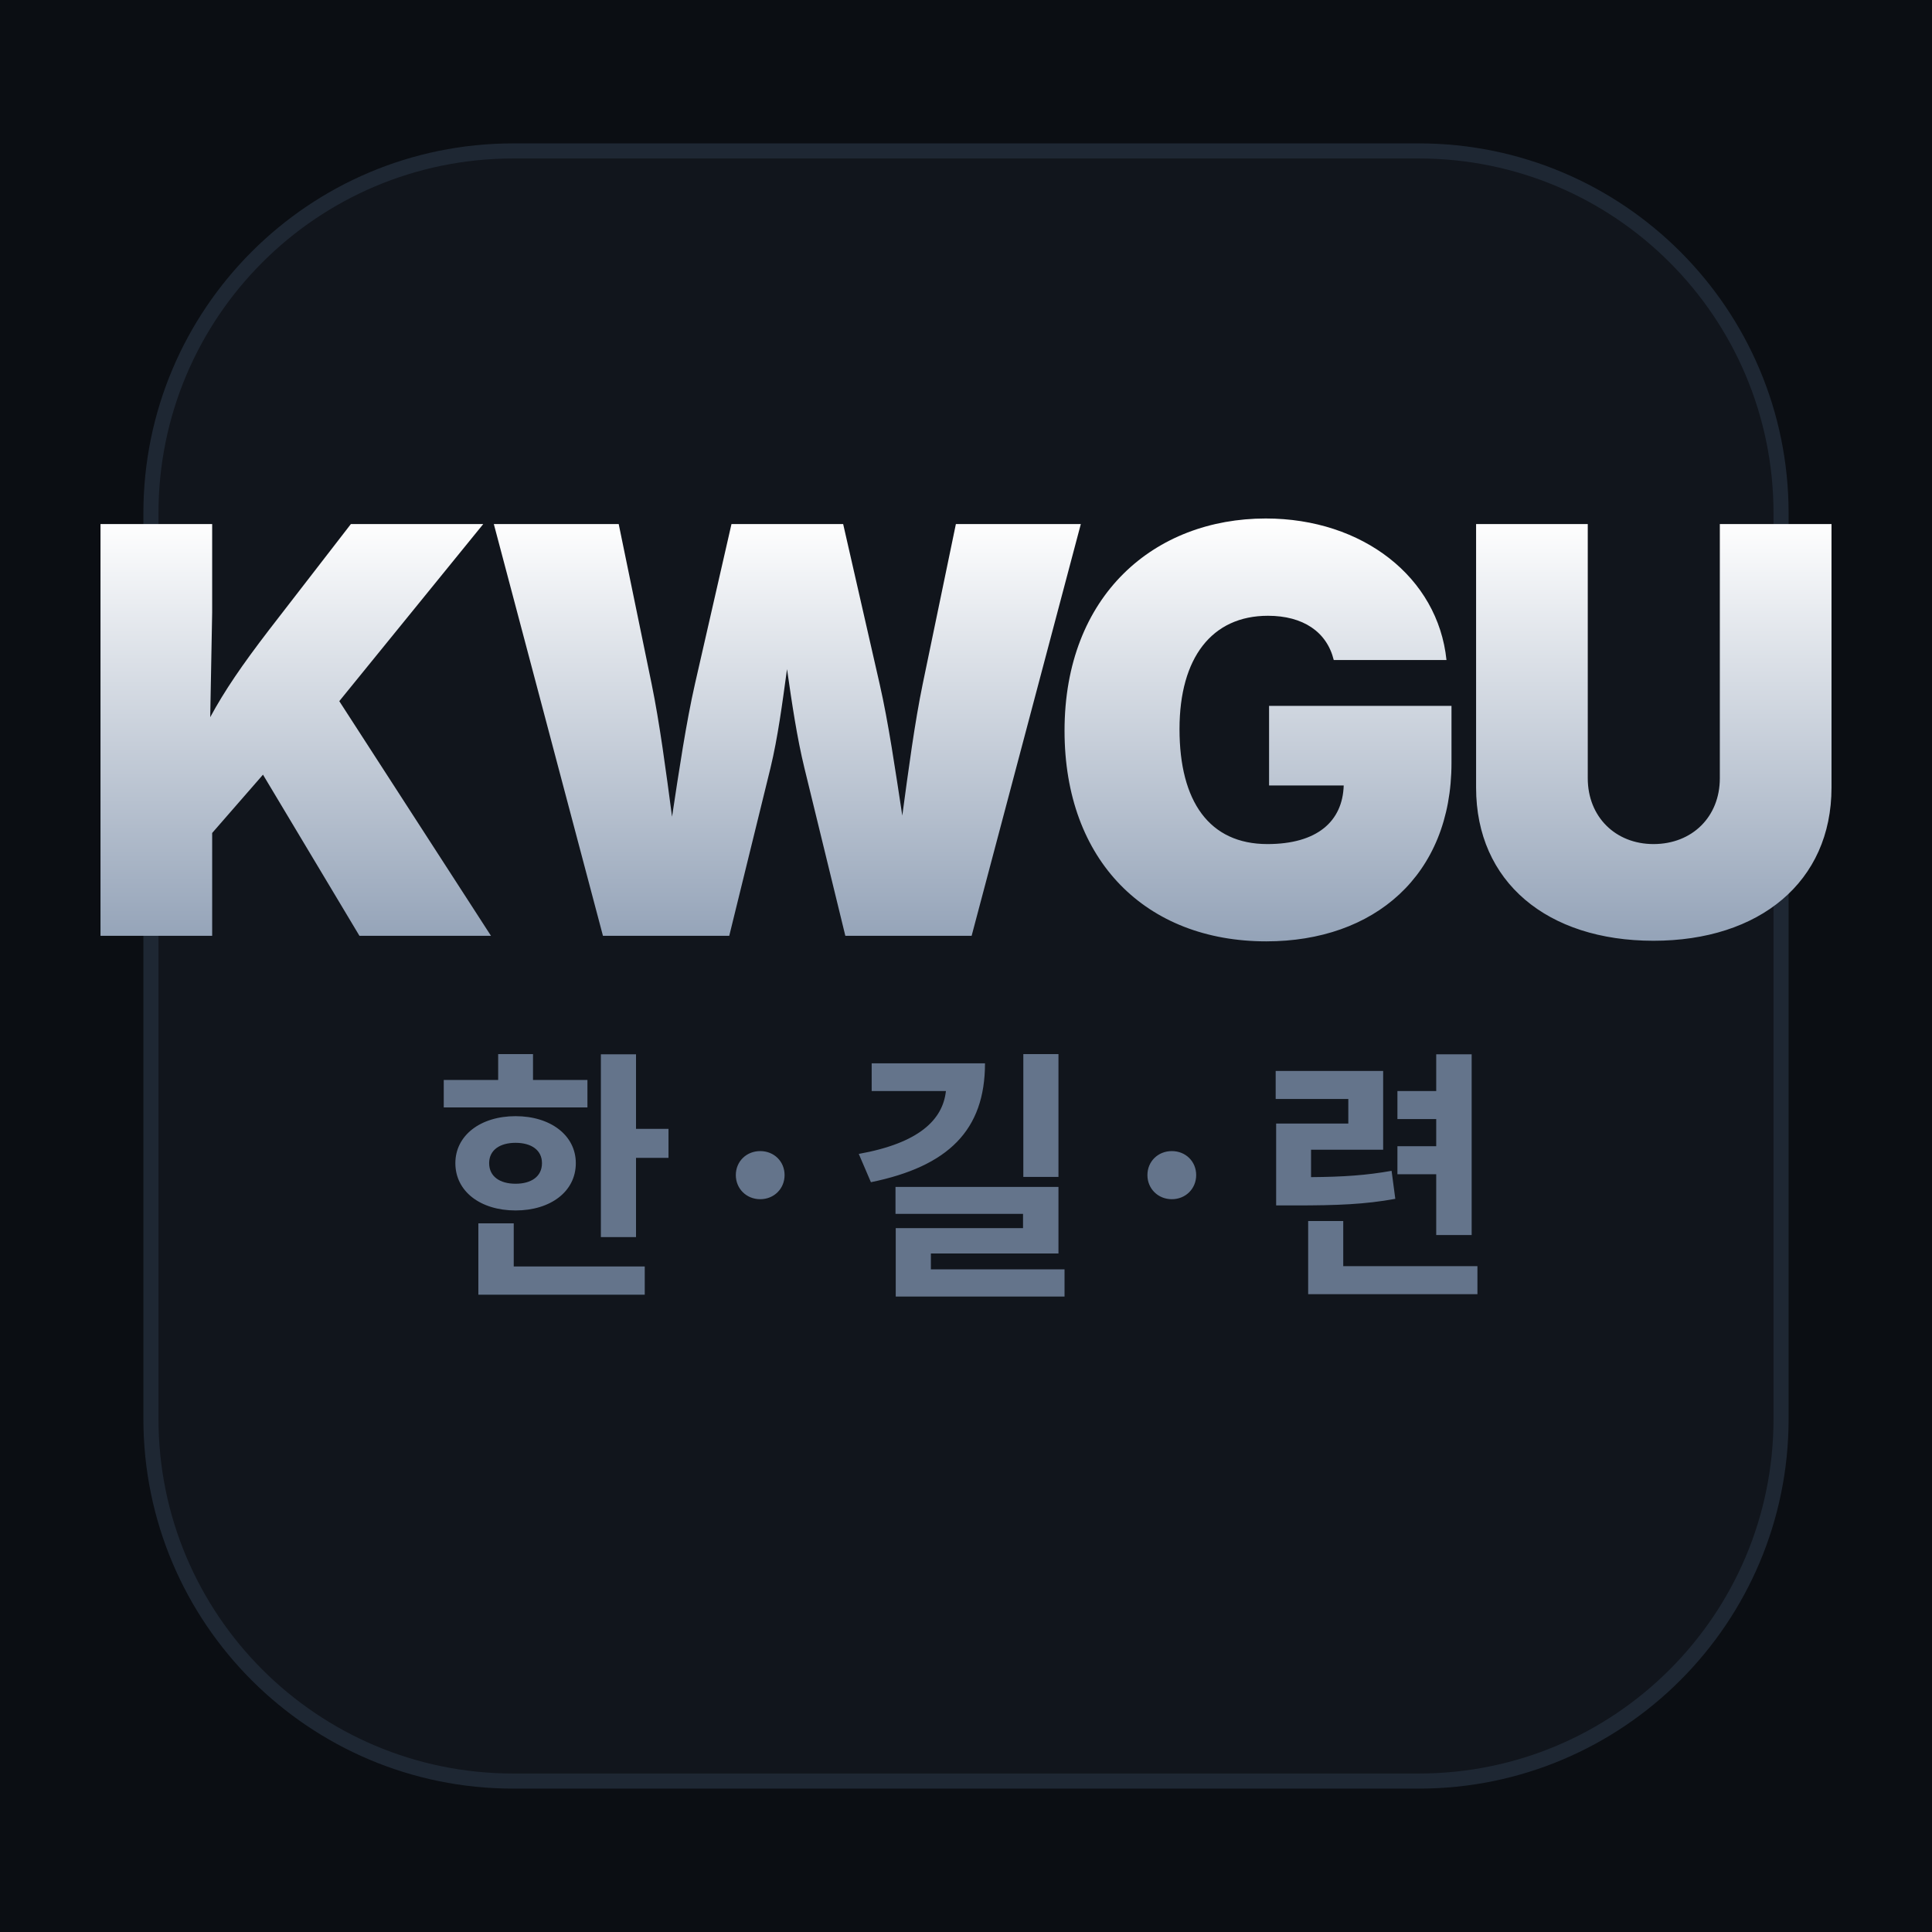
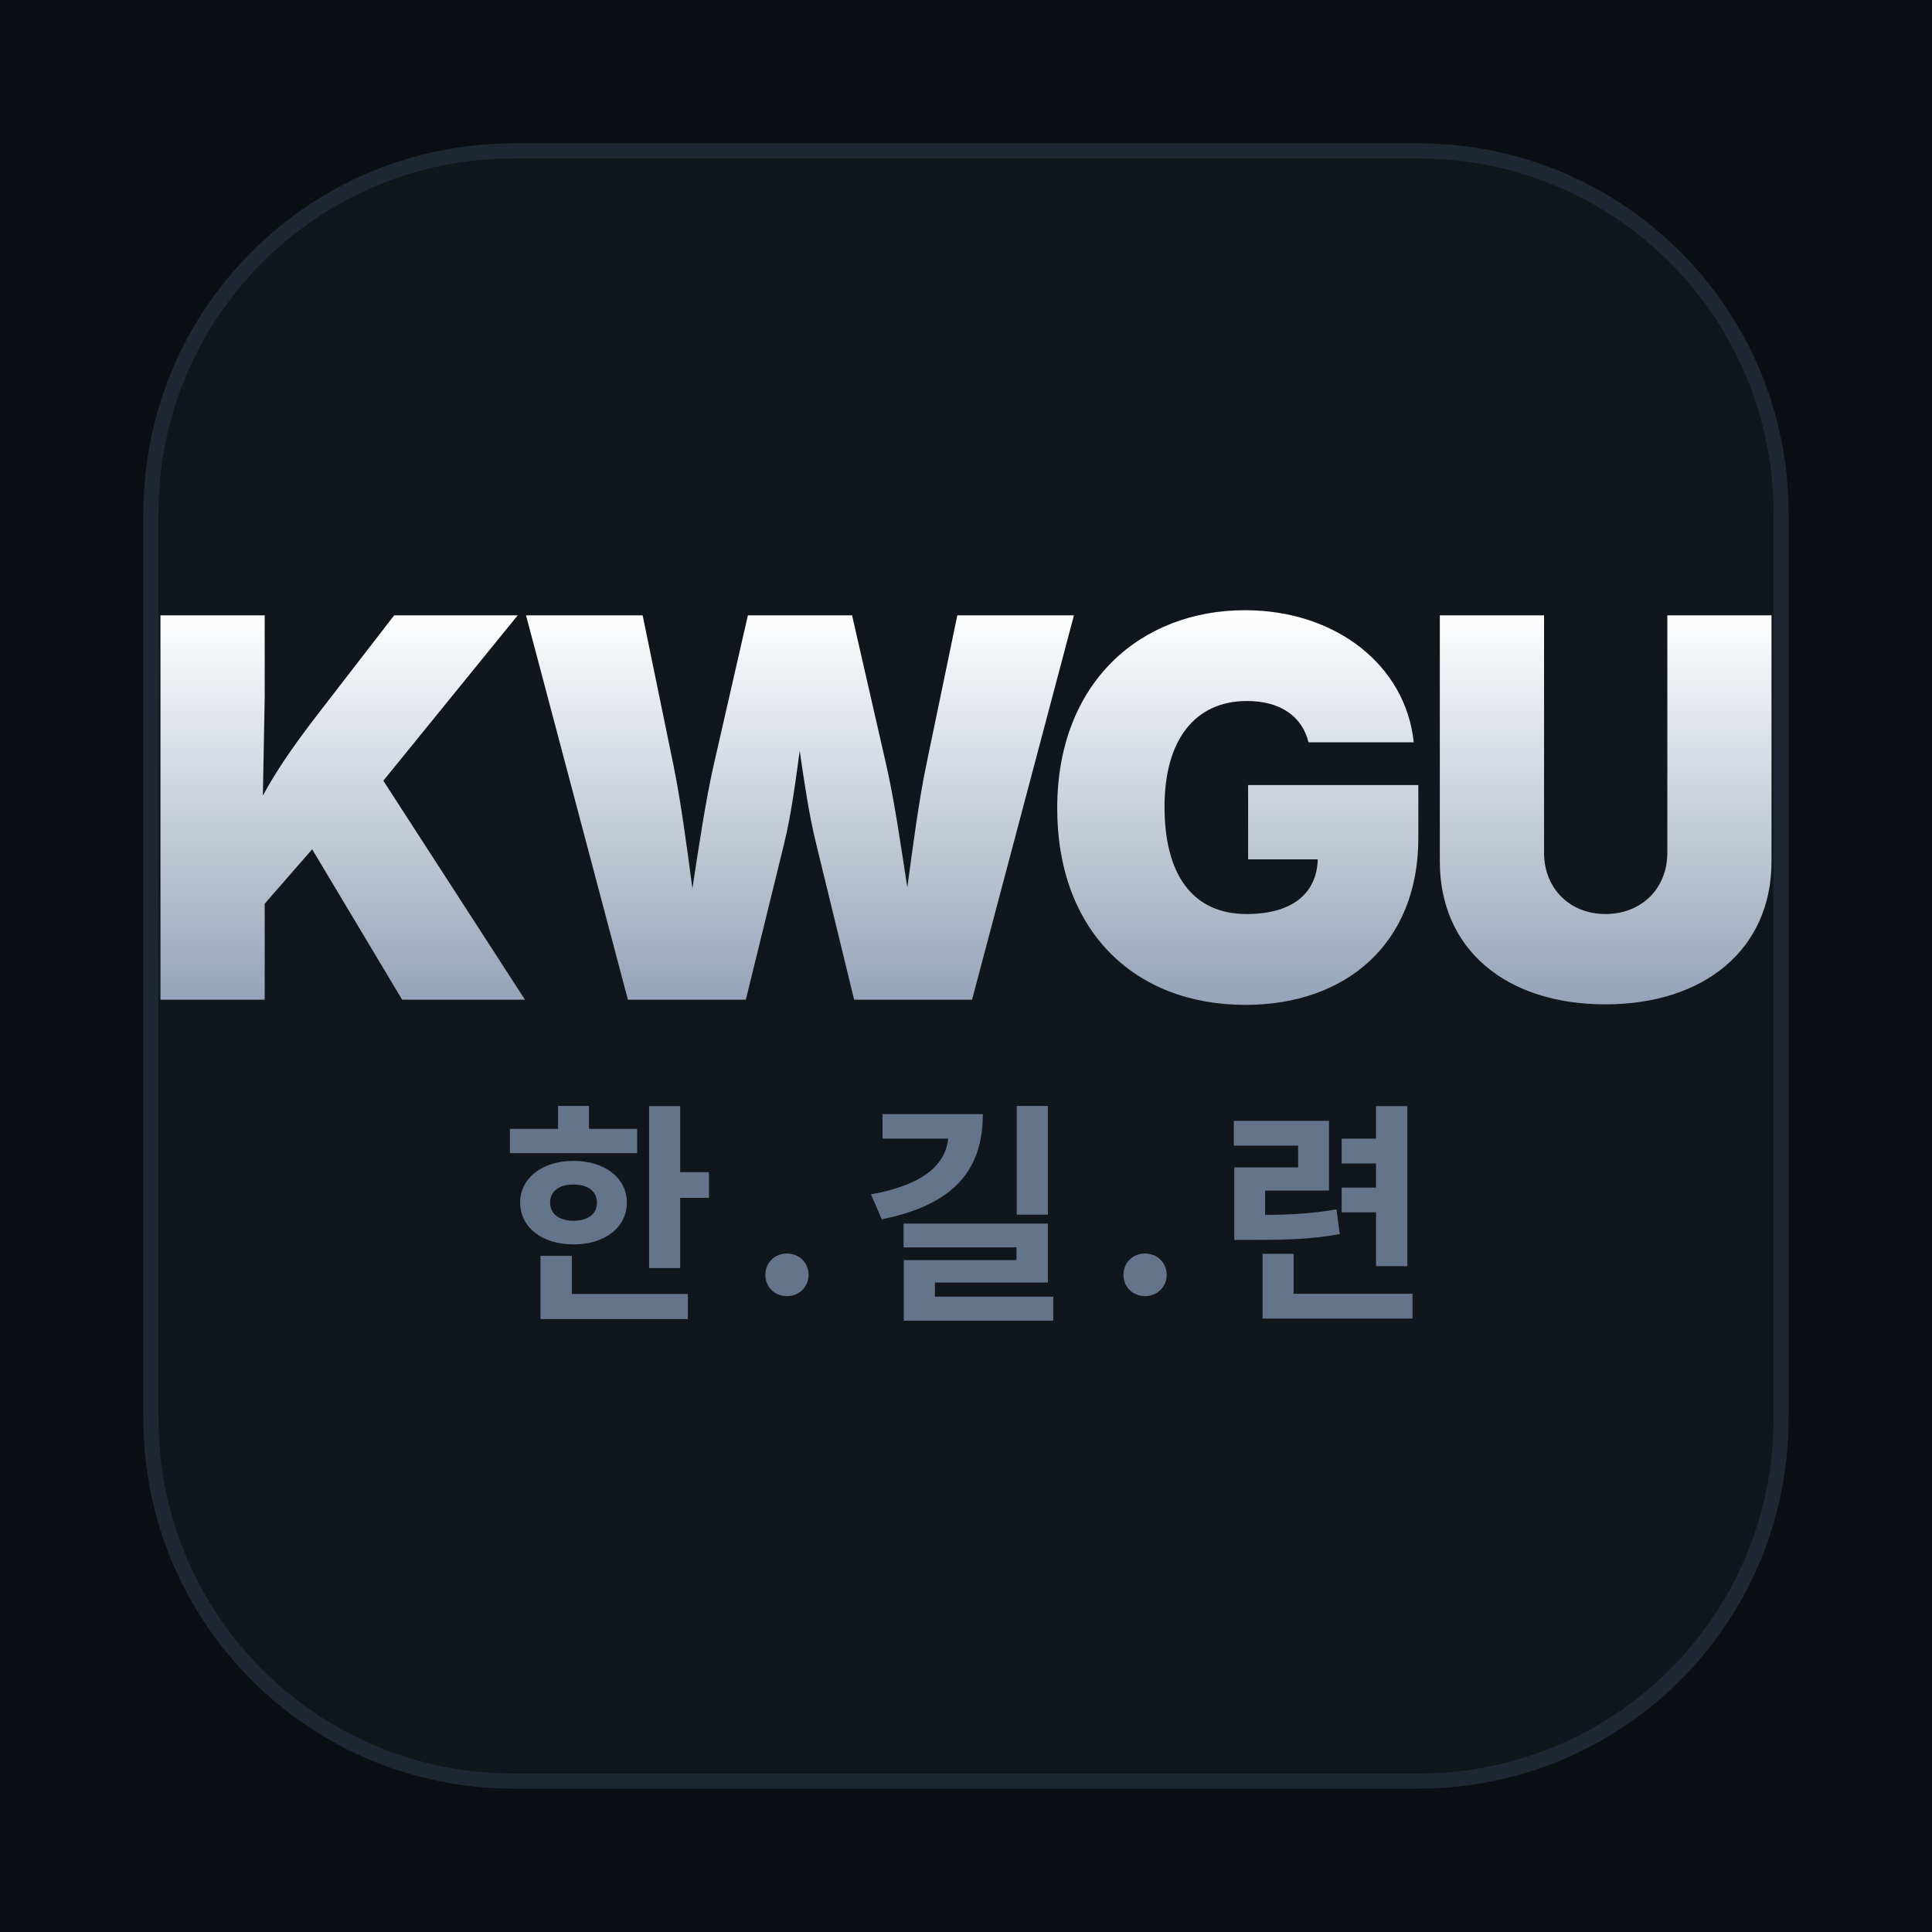
<svg xmlns="http://www.w3.org/2000/svg" width="512" height="512" viewBox="0 0 512 512">
  <defs>
    <linearGradient id="kwgu" x1="0" y1="0" x2="0" y2="1">
      <stop offset="0" stop-color="#ffffff" />
      <stop offset="1" stop-color="#94a3b8" />
    </linearGradient>
  </defs>
  <rect width="512" height="512" fill="#0b0e13" />
  <rect x="40" y="40" width="432" height="432" rx="96" fill="#11151c" stroke="#1e2733" stroke-width="4" />
-   <text x="256" y="248" text-anchor="middle" font-family="Pretendard, -apple-system, Segoe UI, sans-serif" font-size="150" font-weight="900" letter-spacing="-6" fill="url(#kwgu)">KWGU</text>
-   <text x="256" y="338" text-anchor="middle" font-family="Pretendard, -apple-system, Segoe UI, sans-serif" font-size="70" font-weight="800" letter-spacing="10" fill="#64748b">한·길·련</text>
+   <text x="256" y="214" text-anchor="middle" dominant-baseline="central" font-family="Pretendard, -apple-system, Segoe UI, sans-serif" font-size="140" font-weight="900" letter-spacing="-6" fill="url(#kwgu)">KWGU</text>
+   <text x="256" y="318" text-anchor="middle" dominant-baseline="central" font-family="Pretendard, -apple-system, Segoe UI, sans-serif" font-size="62" font-weight="800" letter-spacing="8" fill="#64748b">한.길.련</text>
</svg>
